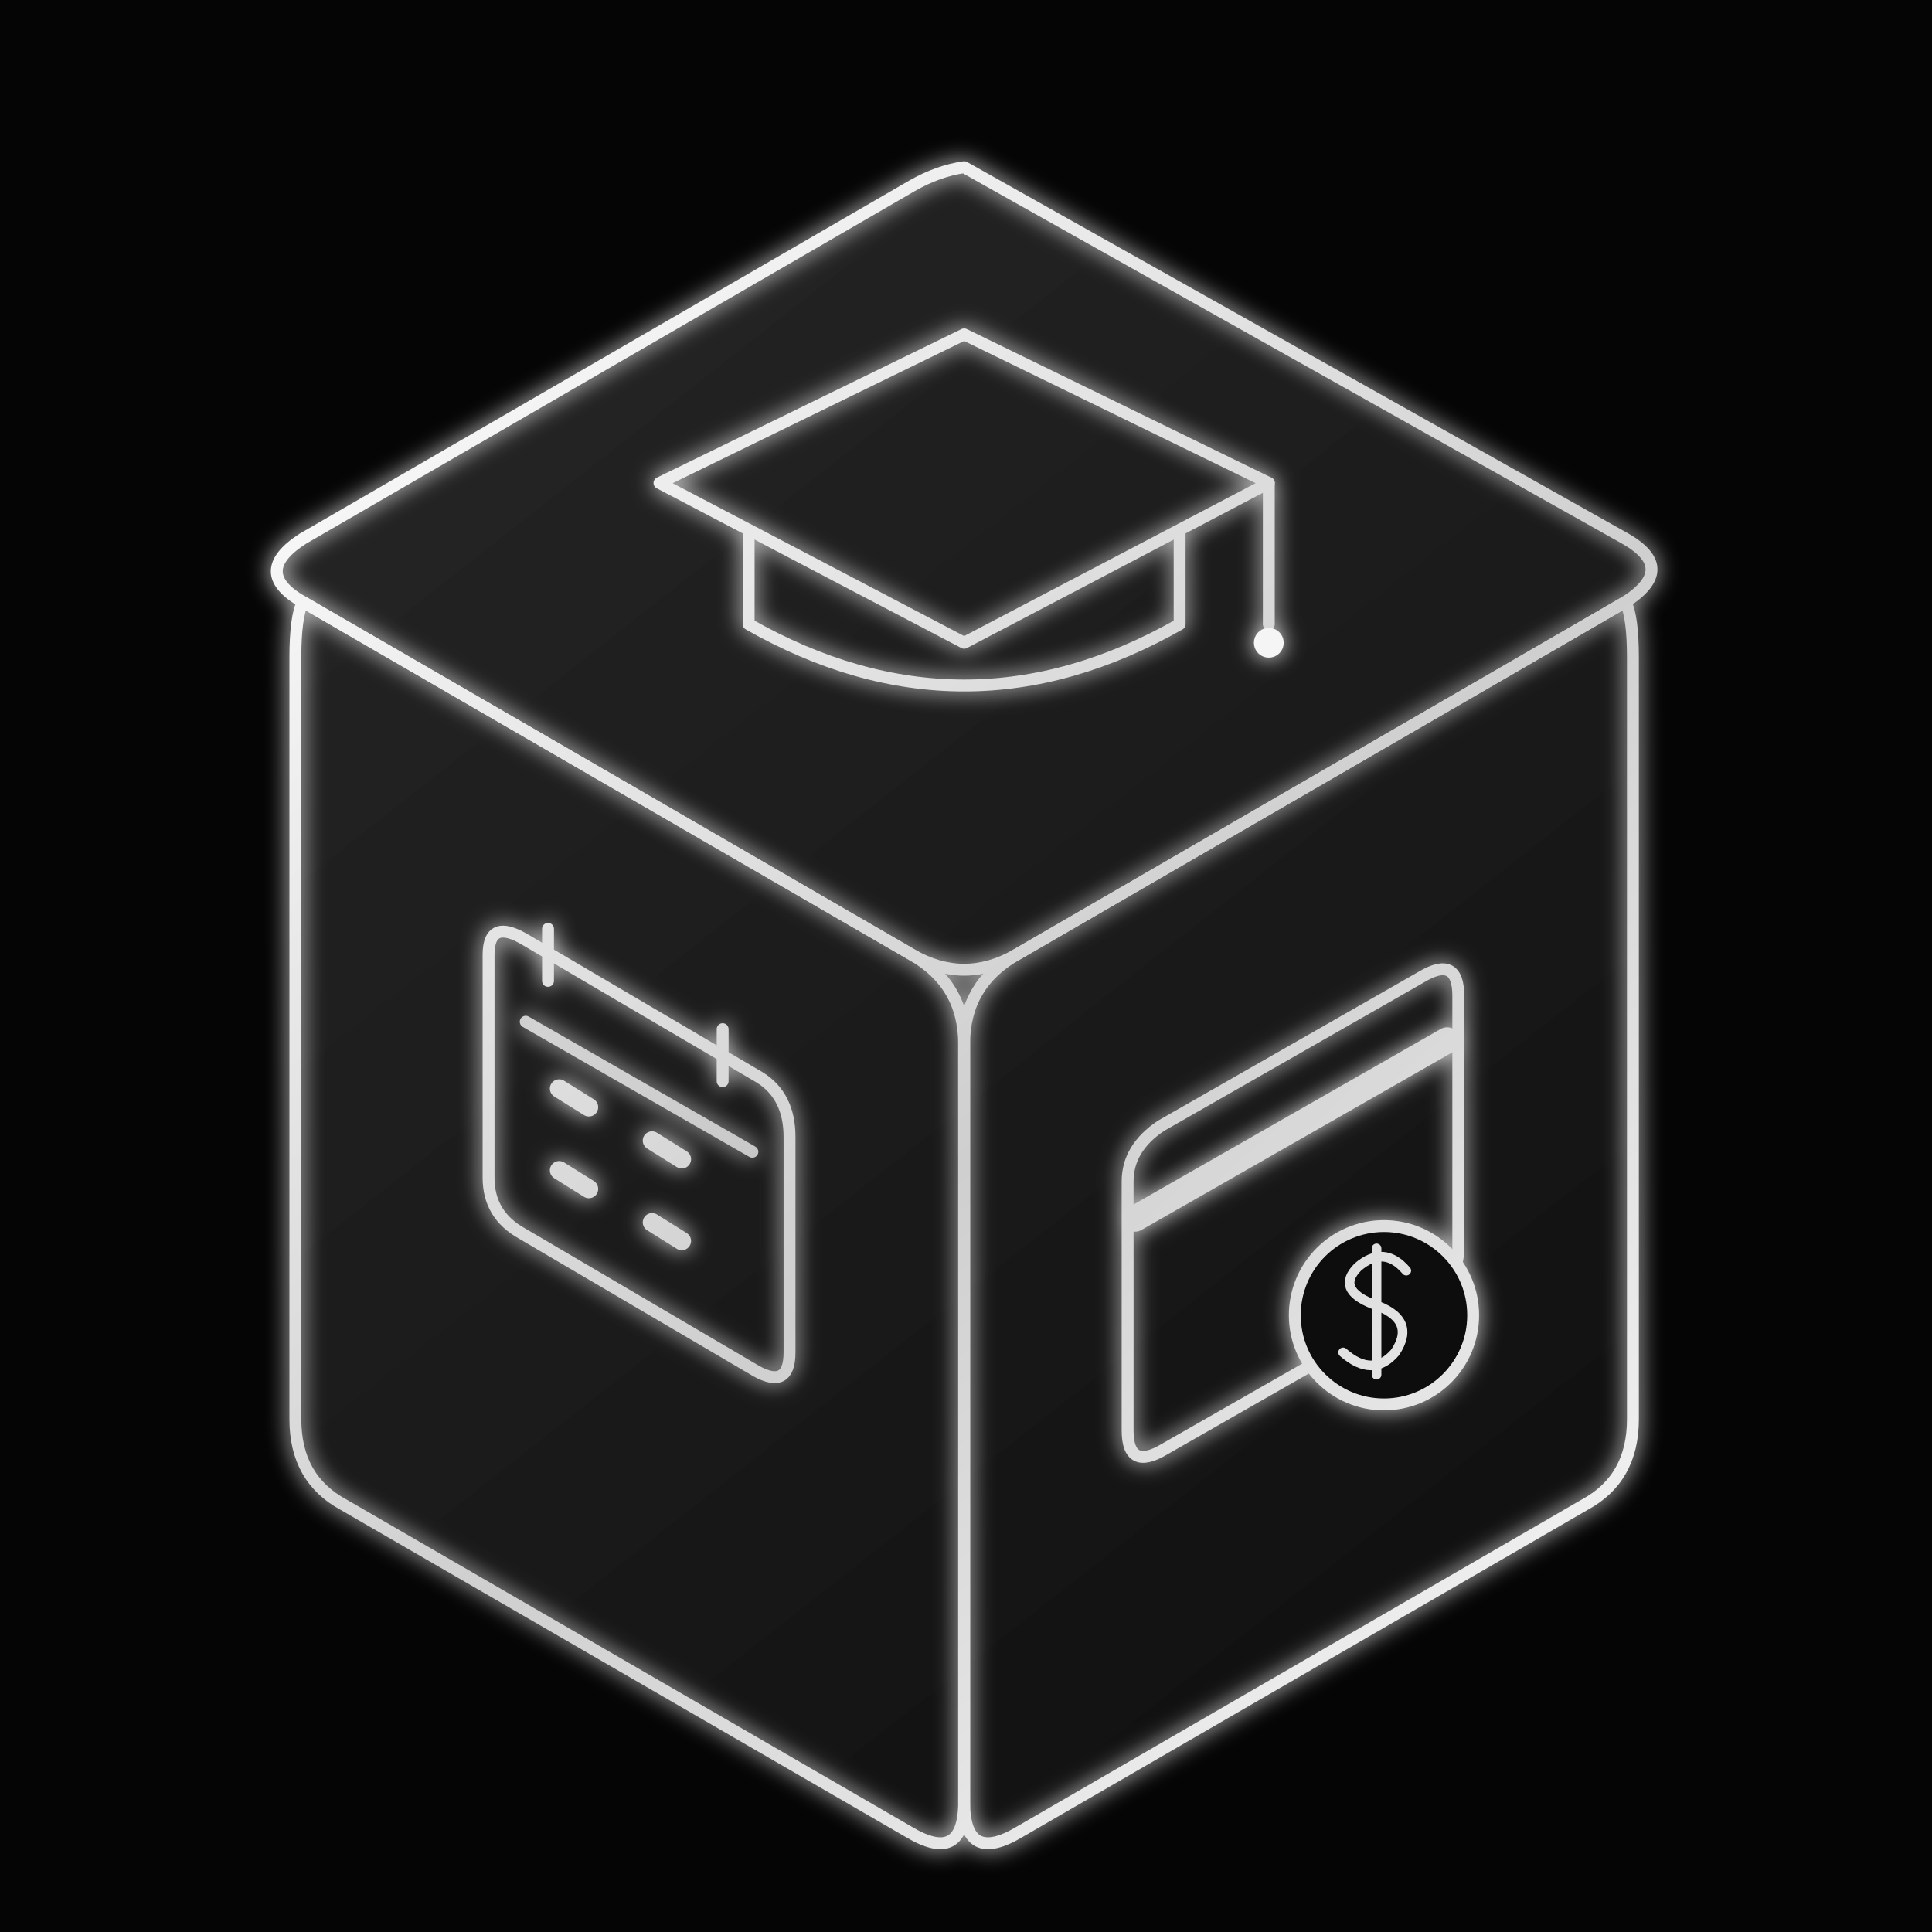
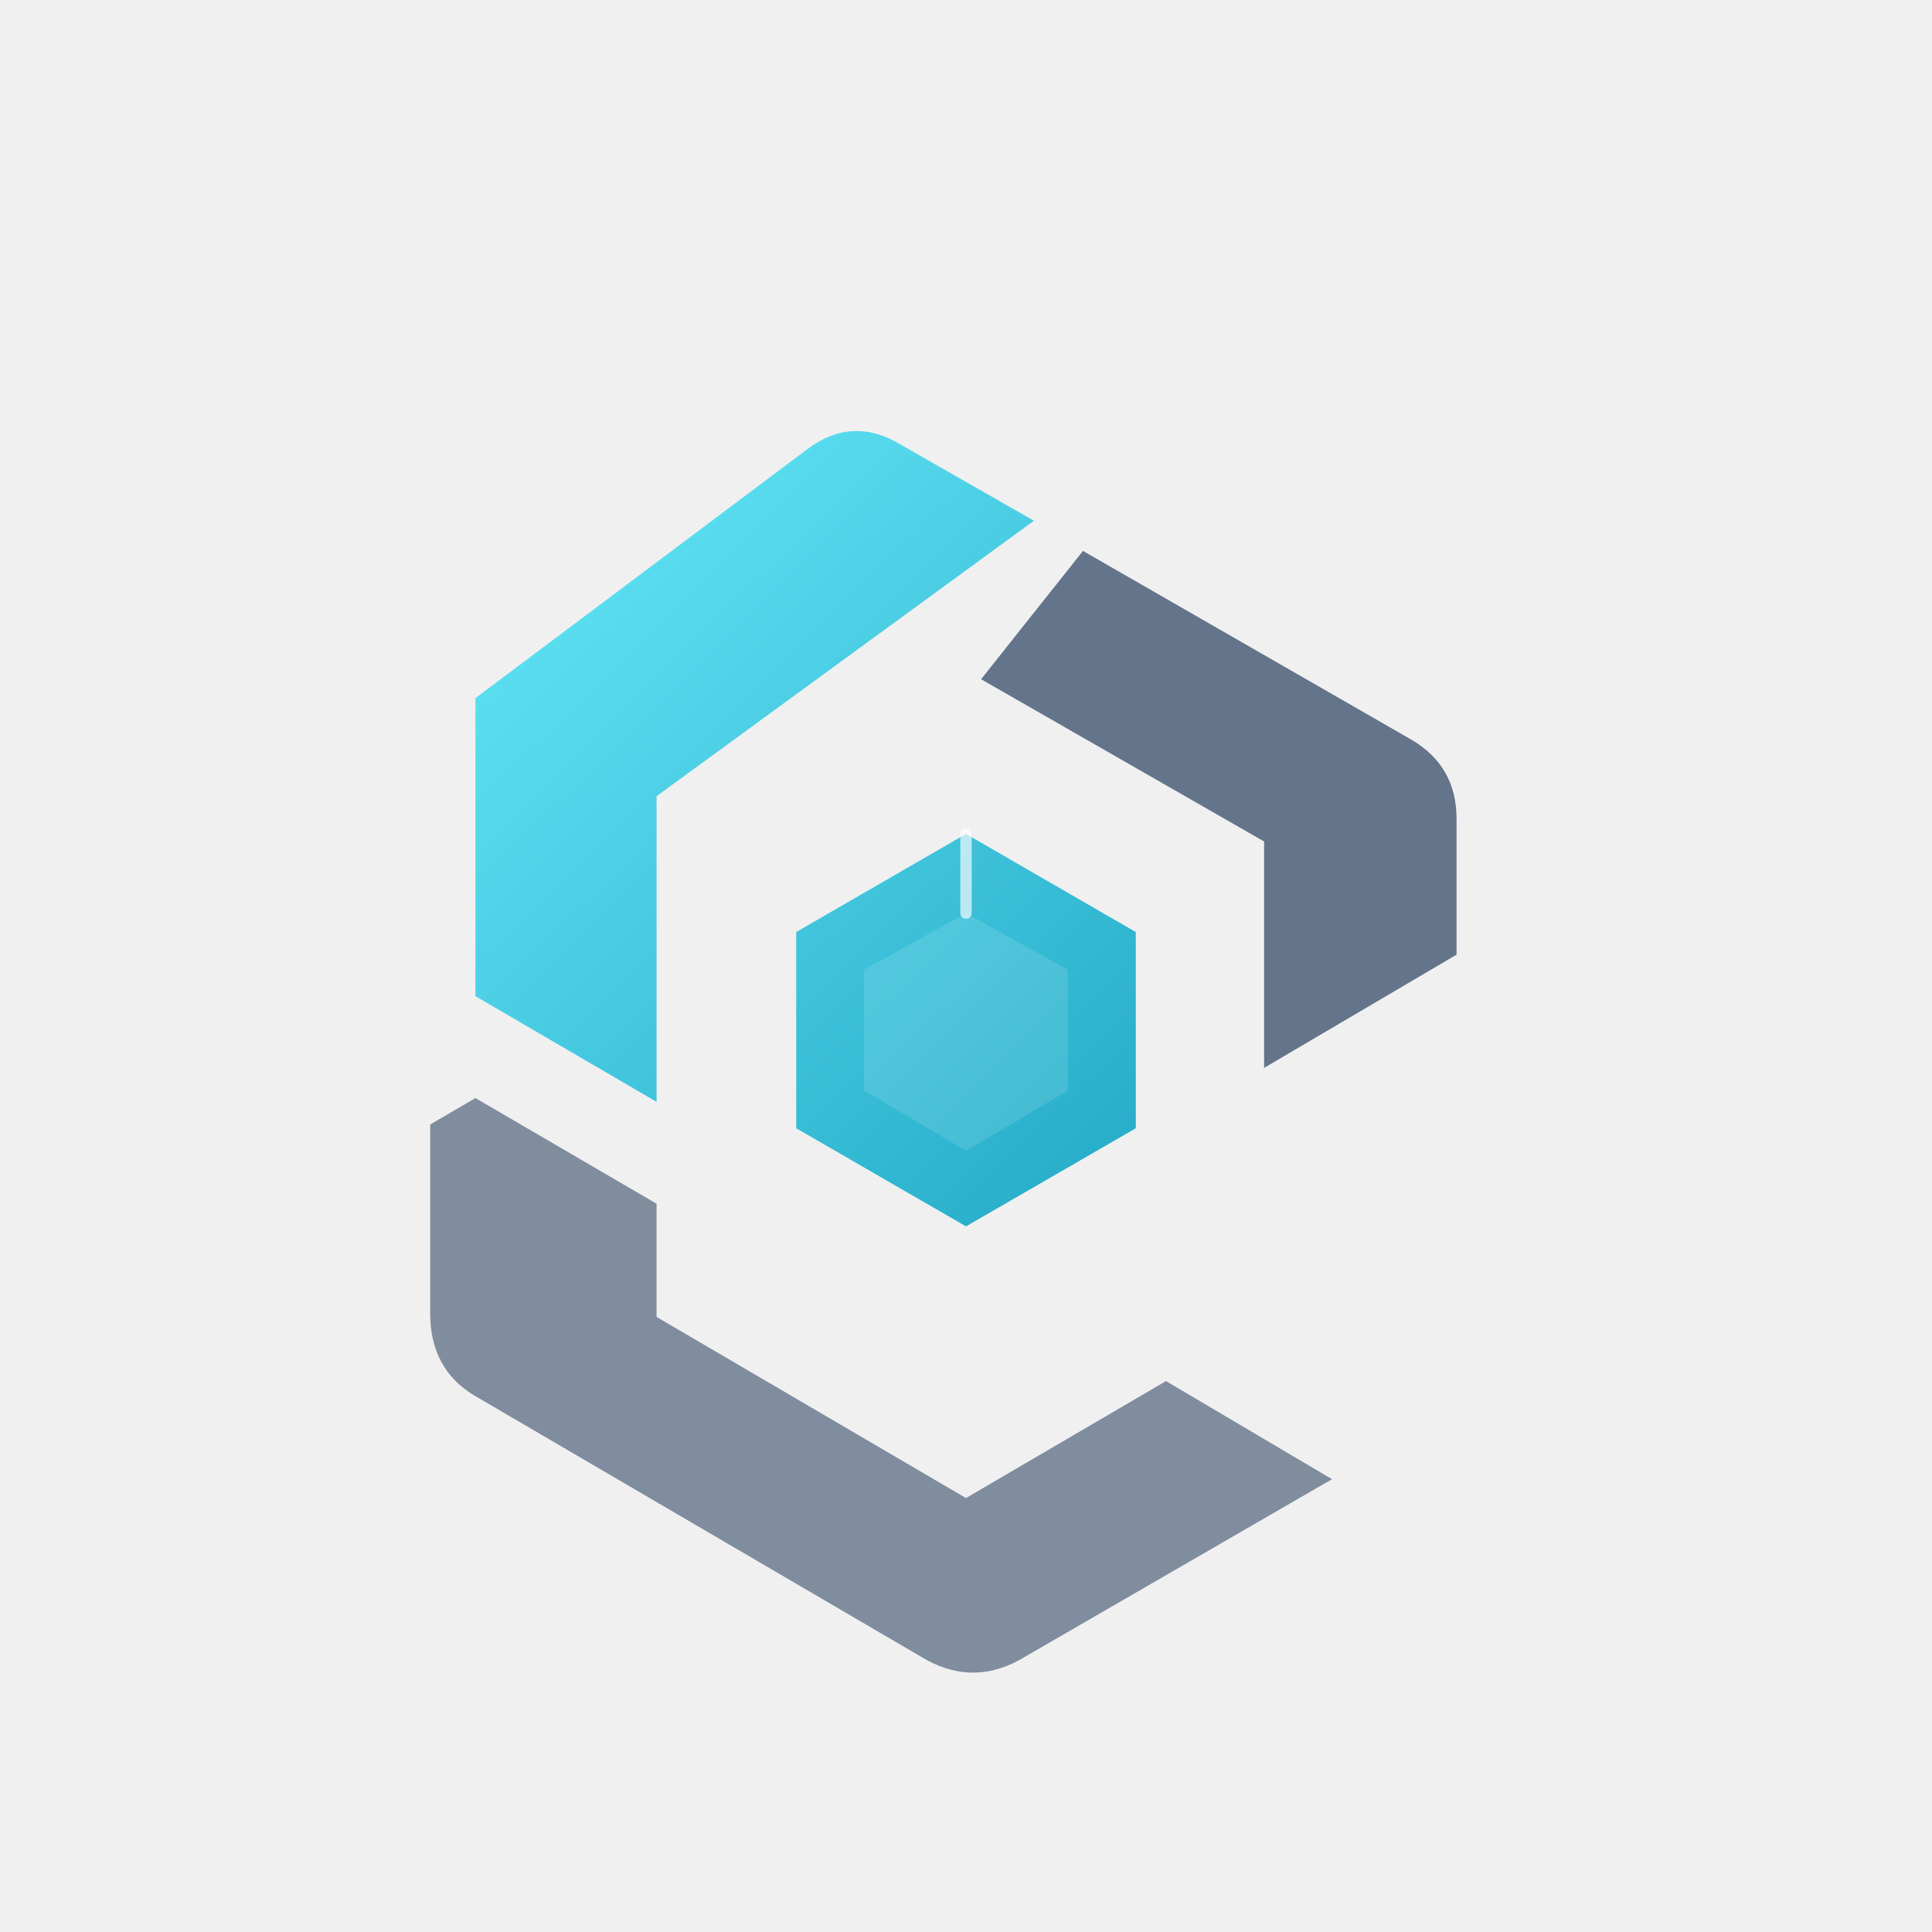
- <svg xmlns="http://www.w3.org/2000/svg" width="512" height="512" viewBox="280 220 465 520" fill="none">
+ <svg xmlns="http://www.w3.org/2000/svg" viewBox="0 0 512 512" fill="none" role="img" aria-labelledby="title">
  <defs>
-     <linearGradient id="line" x1="320" y1="300" x2="710" y2="730" gradientUnits="userSpaceOnUse">
-       <stop stop-color="#FFFFFF" />
-       <stop offset="0.52" stop-color="#CFCFCF" />
-       <stop offset="1" stop-color="#FFFFFF" />
+     <linearGradient id="teal" x1="125" y1="120" x2="390" y2="390" gradientUnits="userSpaceOnUse">
+       <stop stop-color="#67E8F9" />
+       <stop offset="1" stop-color="#0891B2" />
    </linearGradient>
-     <linearGradient id="face" x1="350" y1="340" x2="680" y2="760" gradientUnits="userSpaceOnUse">
-       <stop stop-color="#FFFFFF" stop-opacity=".065" />
-       <stop offset="1" stop-color="#FFFFFF" stop-opacity=".012" />
-     </linearGradient>
-     <filter id="softGlow" x="250" y="240" width="530" height="600" filterUnits="userSpaceOnUse">
-       <feGaussianBlur stdDeviation="3" result="blur" />
-       <feComposite in="SourceGraphic" in2="blur" operator="over" />
-     </filter>
  </defs>
-   <rect width="1024" height="1024" fill="#050505" />
-   <g stroke="url(#line)" stroke-width="3.2" stroke-linecap="round" stroke-linejoin="round" filter="url(#softGlow)">
-     <path d="M512 265 L690 365 Q704 373 690 382 L526 477 Q512 485 498 477 L334 382 Q320 374 334 365 L498 270 Q505 266 512 265Z" fill="url(#face)" />
-     <path d="M334 382 L498 477 Q512 485 512 501 L512 705 Q512 722 497 713 L345 625 Q332 618 332 602 L332 397 Q332 386 334 382Z" fill="url(#face)" />
-     <path d="M690 382 L526 477 Q512 485 512 501 L512 705 Q512 722 527 713 L679 625 Q692 618 692 602 L692 397 Q692 386 690 382Z" fill="url(#face)" />
-     <path d="M430 350 L512 310 L594 350 L512 393 Z" />
-     <path d="M454 363 L454 388 Q512 421 570 388 L570 363" />
-     <path d="M594 350 L594 388" />
-     <circle cx="594" cy="393" r="4" fill="#F5F5F5" stroke="none" />
-     <path d="M384 477 Q384 467 394 473 L457 510 Q465 515 465 526 L465 584 Q465 594 456 589 L393 552 Q384 547 384 537 Z" />
-     <path d="M400 470 L400 484 M447 497 L447 511" />
-     <path d="M394 495 L455 530" opacity=".9" />
-     <path d="M403 513 L411 518 M428 527 L436 532 M403 535 L411 540 M428 549 L436 554" stroke-width="5" />
-     <path d="M565 523 L635 483 Q645 477 645 488 L645 556 Q645 565 636 570 L566 610 Q556 616 556 605 L556 538 Q556 529 565 523Z" />
-     <path d="M558 548 L642 500" stroke-width="7" />
-     <circle cx="625" cy="574" r="24" fill="#080808" />
-     <path d="M631 562 Q625 555 618 561 Q612 567 622 571 Q634 575 628 584 Q622 591 614 584 M623 556 L623 590" stroke-width="2.6" />
-   </g>
+   <path d="M126 185            L214 119            Q226 110 239 118            L274 138            L174 211            L174 292            L126 264            Z" fill="url(#teal)" />
+   <path d="M287 146            L374 196            Q386 203 386 217            L386 253            L335 283            L335 223            L260 180            Z" fill="#64748B" />
+   <path d="M126 291            L174 319            L174 349            L256 397            L309 366            L353 392            L270 440            Q257 447 244 439            L126 370            Q114 363 114 348            L114 298            Z" fill="#64748B" opacity=".8" />
+   <path d="M211 247            L256 221            L301 247            L301 299            L256 325            L211 299            Z" fill="url(#teal)" />
+   <path d="M229 257L256 242L283 257V289L256 305L229 289Z" fill="#FFFFFF" fill-opacity=".12" />
+   <path d="M256 221V242" stroke="#FFFFFF" stroke-opacity=".65" stroke-width="3" stroke-linecap="round" />
</svg>
